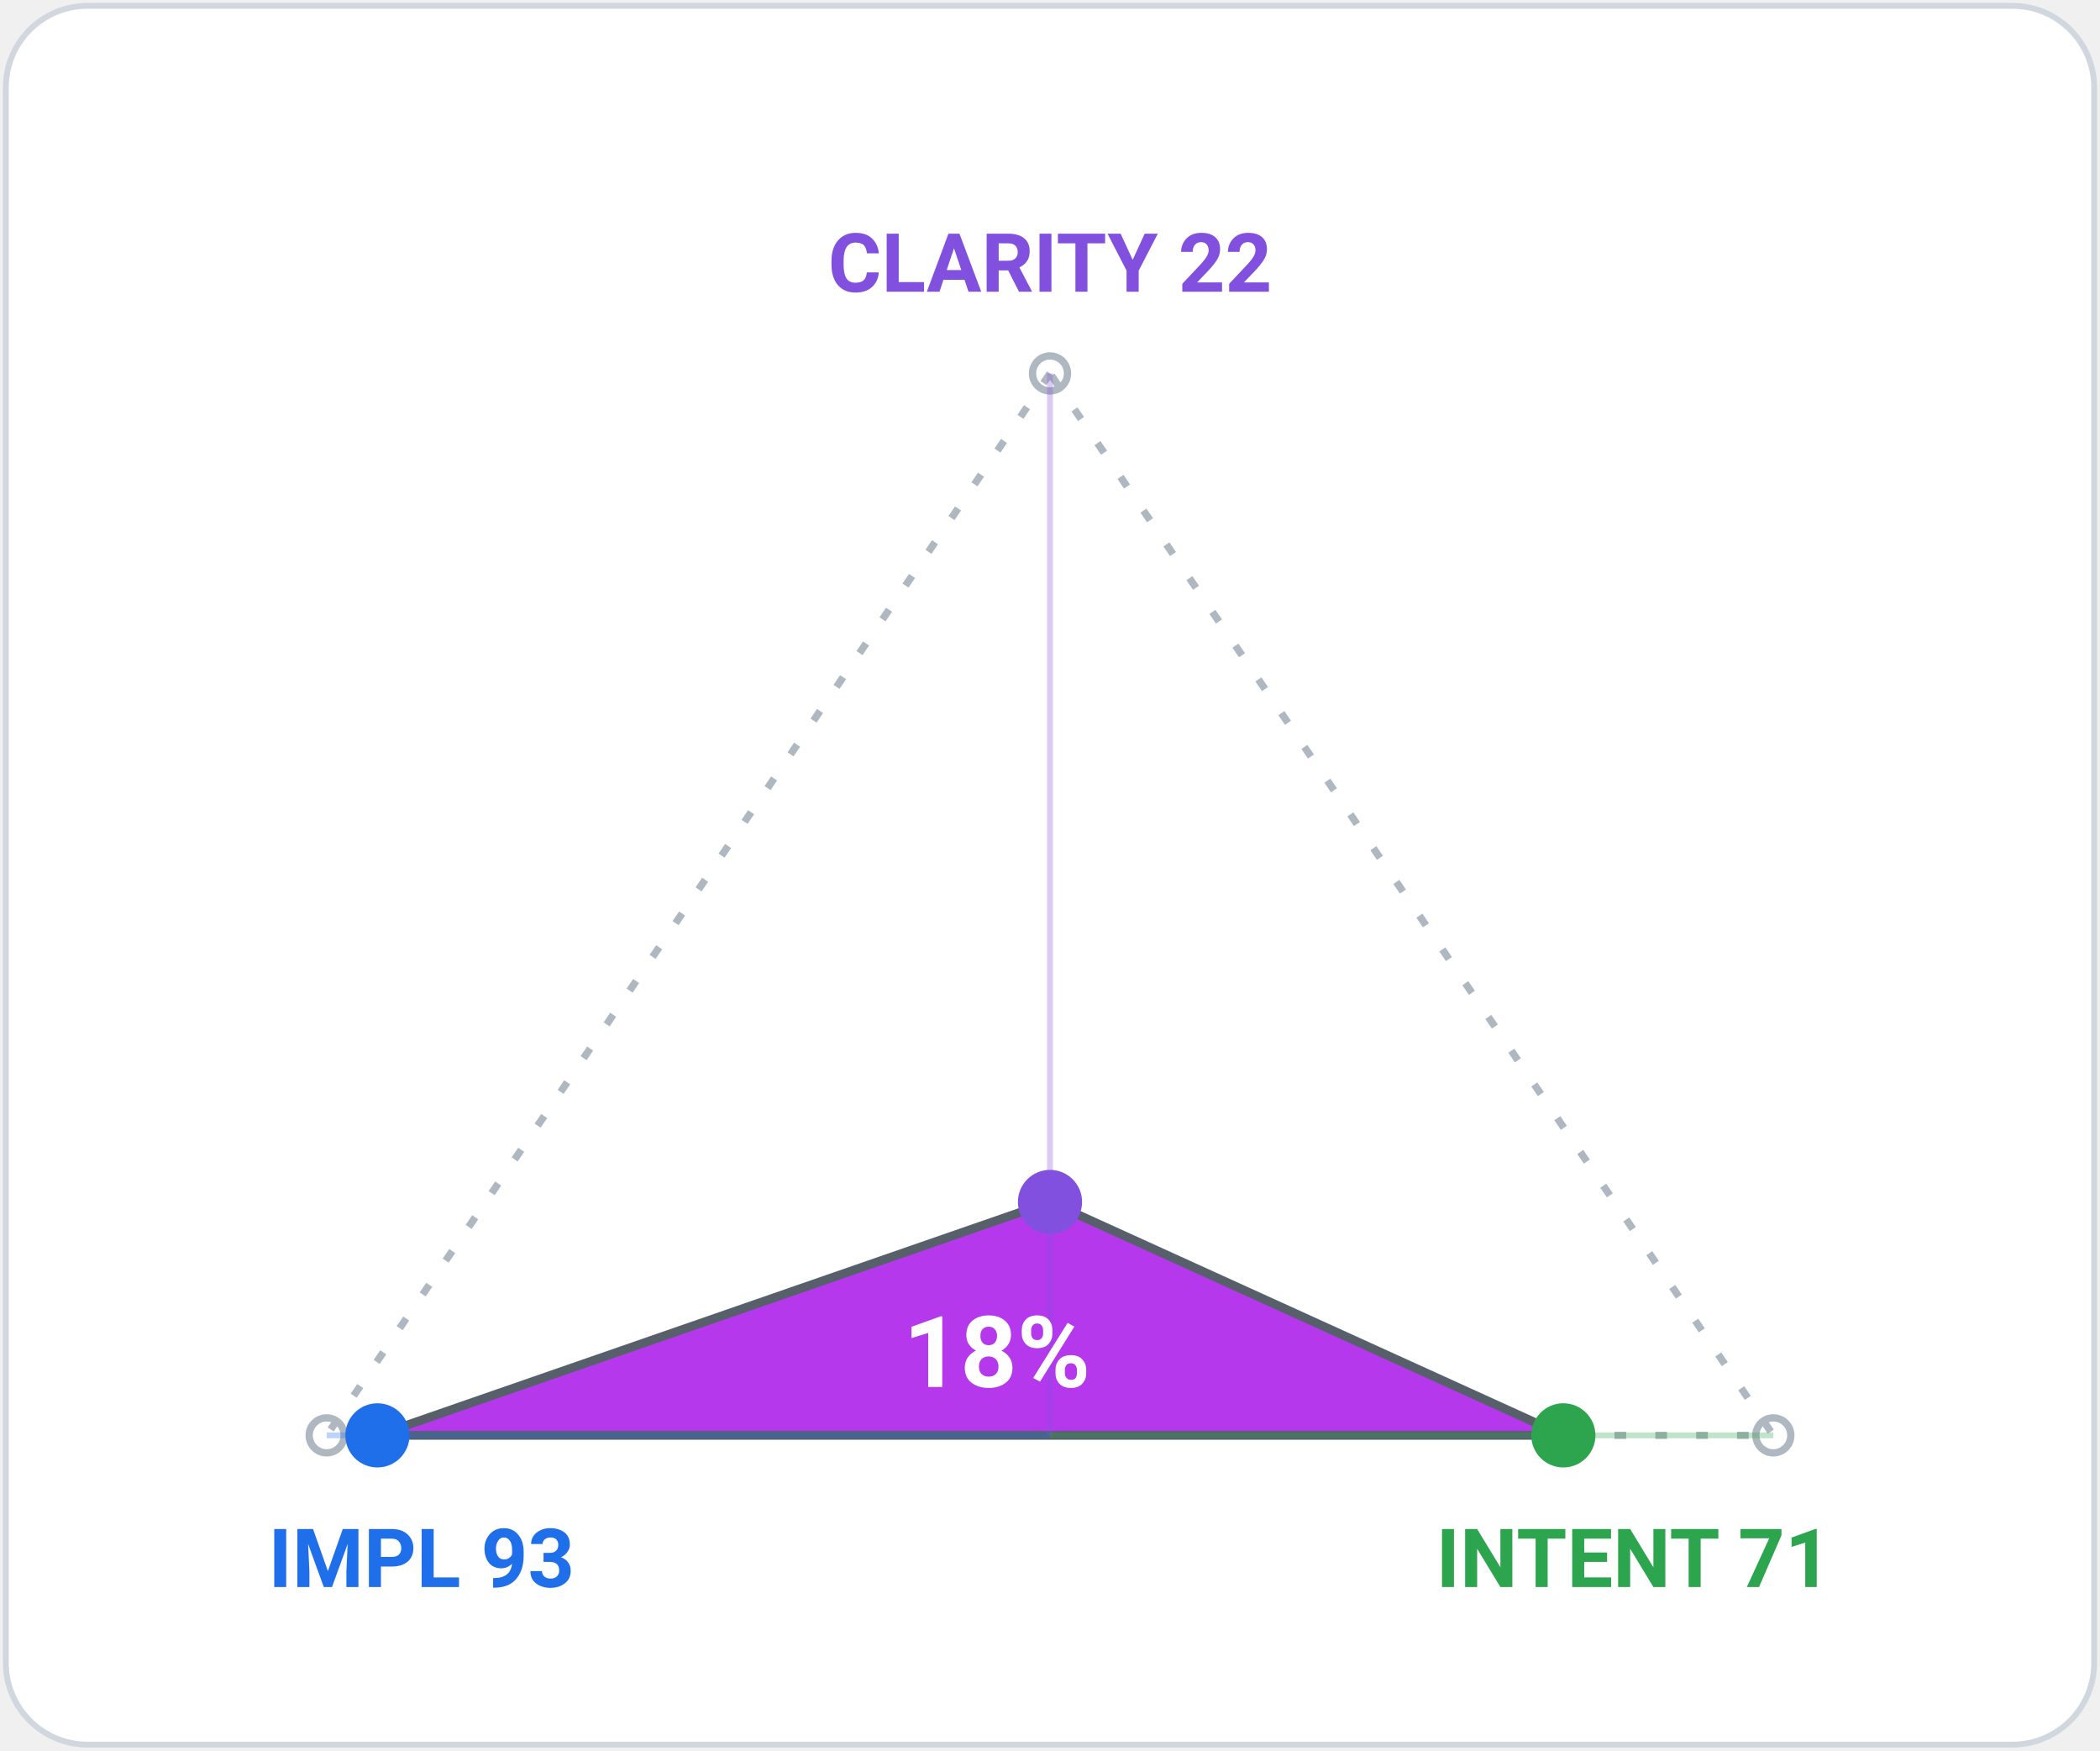
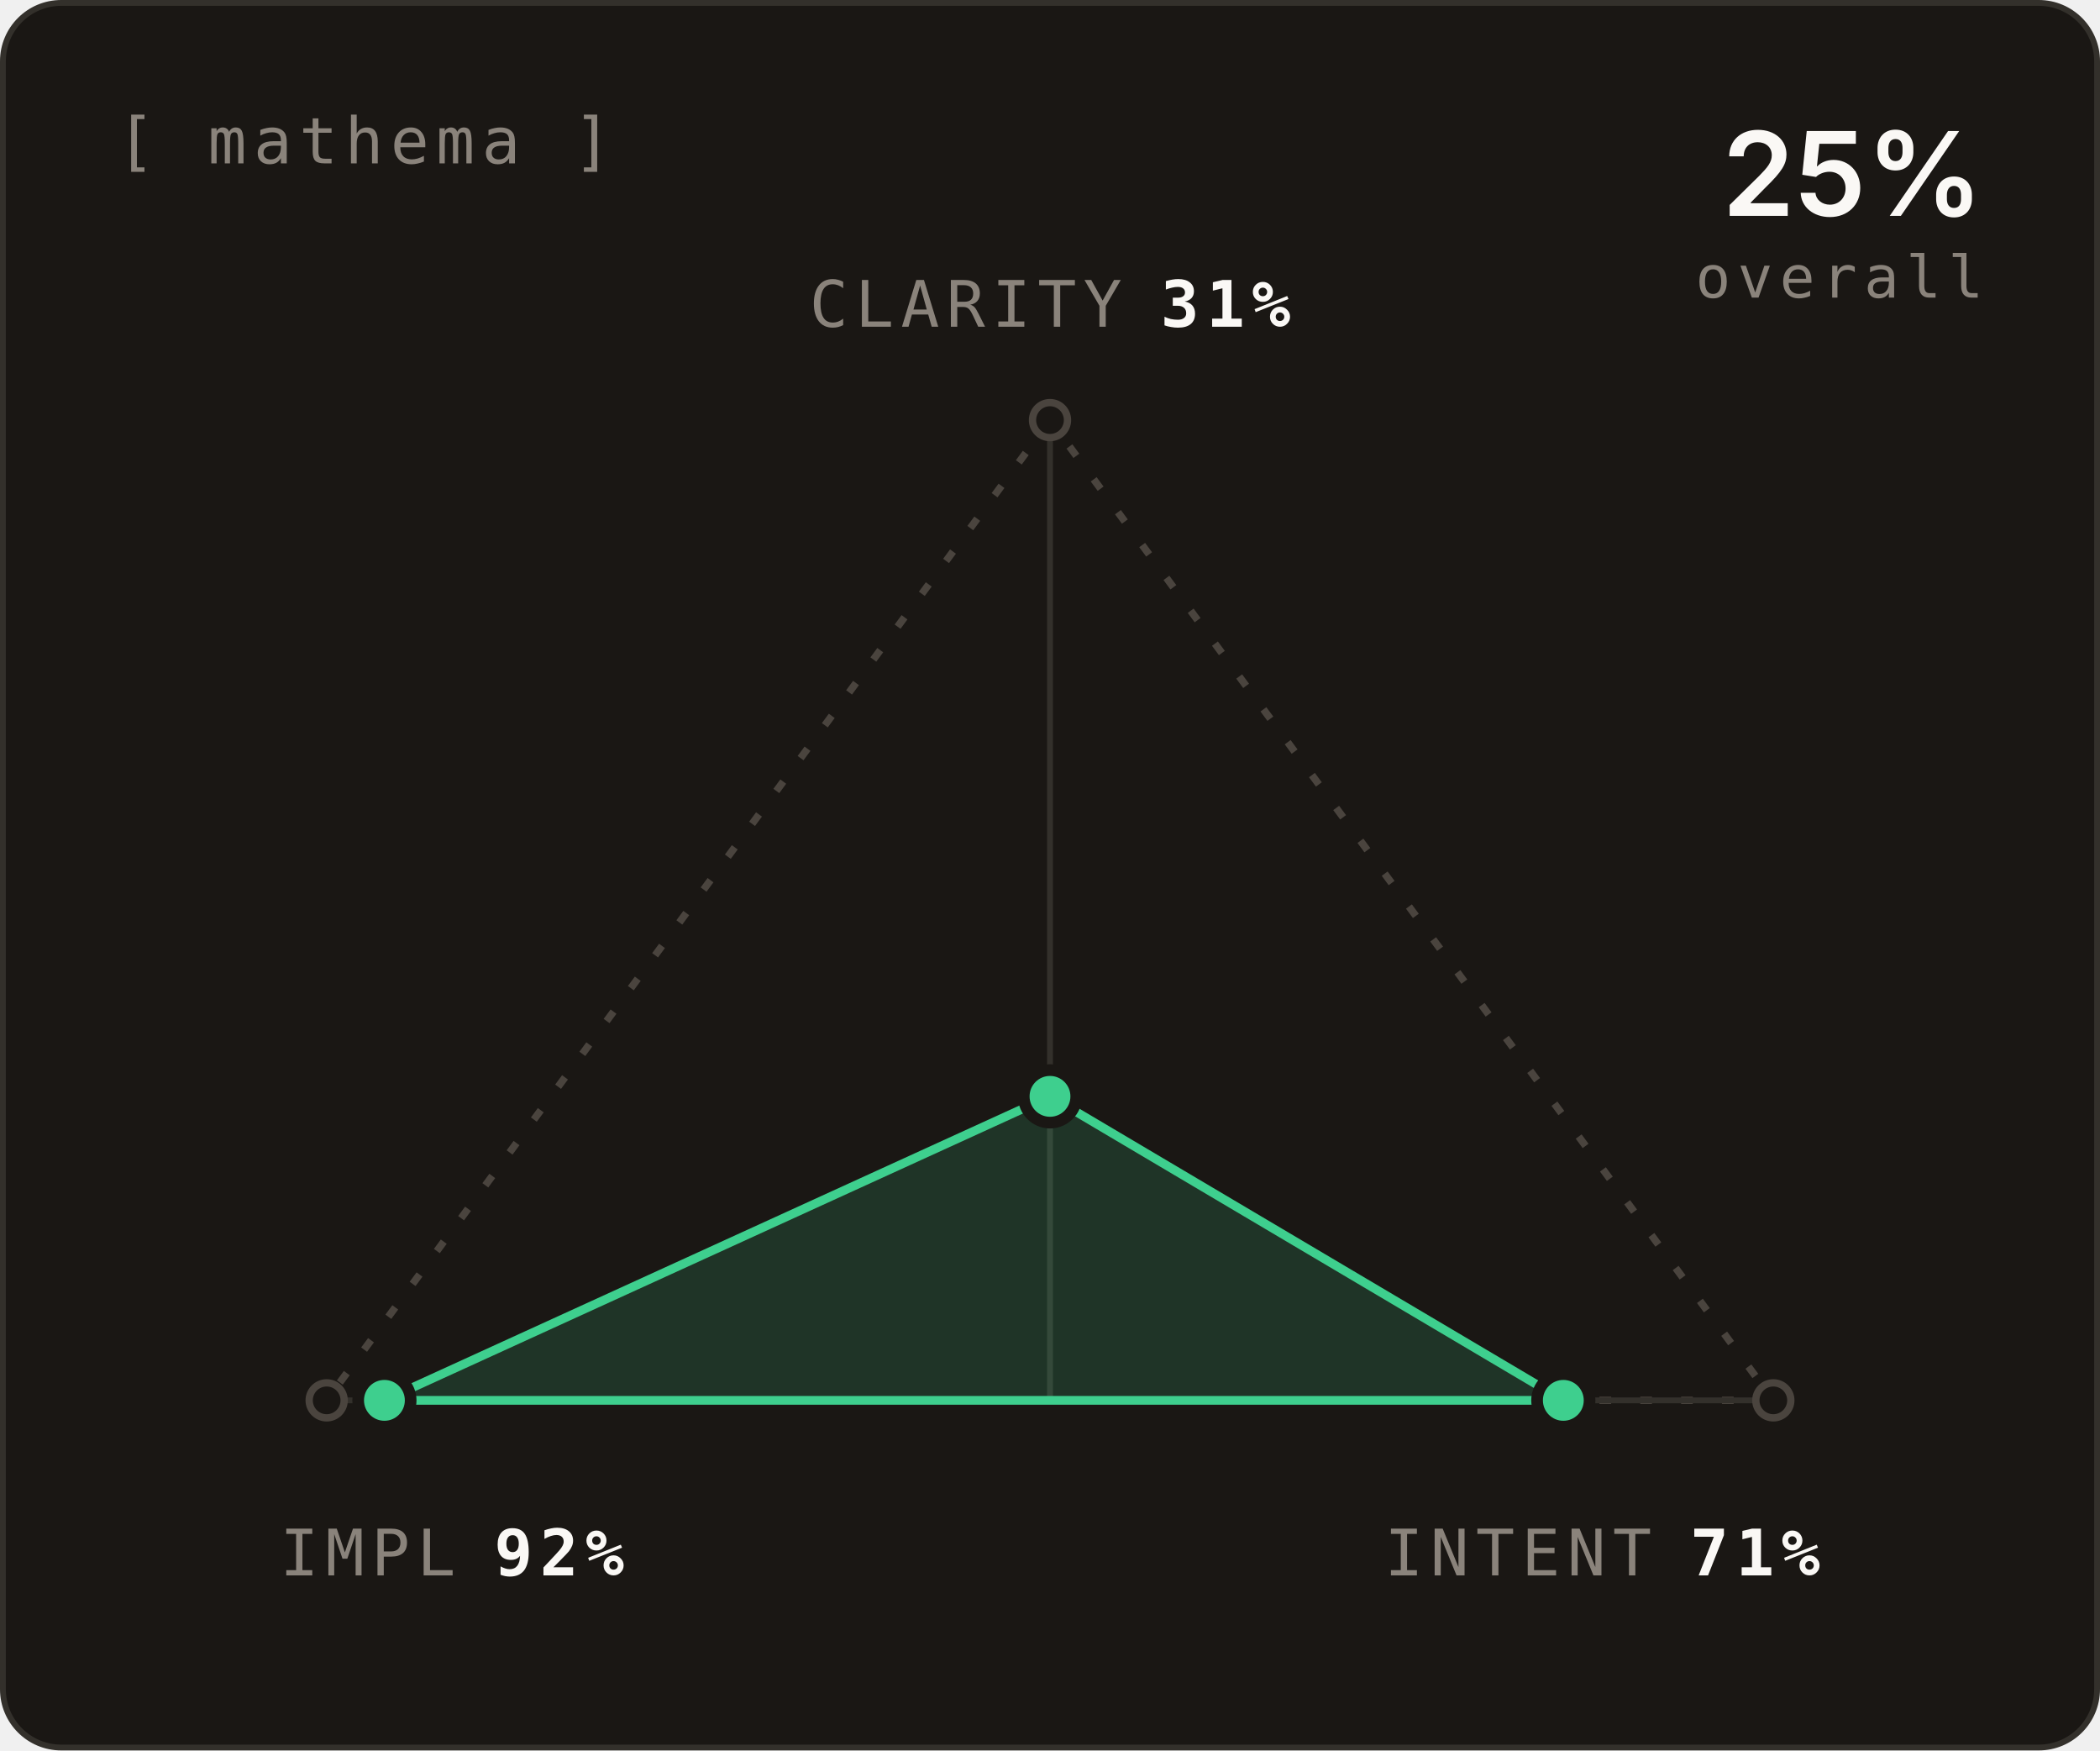
- <svg xmlns="http://www.w3.org/2000/svg" width="360" height="300" viewBox="0 0 360 300" font-family="system-ui,-apple-system,'Segoe UI',Roboto,Helvetica,Arial,sans-serif">
-   <rect x="1" y="1" width="358" height="298" rx="14" fill="#ffffff" stroke="#d0d7de" />
-   <polygon points="180.0,64.0 56.0,246.0 304.0,246.0" fill="none" stroke="#afb8c1" stroke-dasharray="2 5" stroke-width="1.25" />
-   <circle cx="180.0" cy="64.0" r="3" fill="none" stroke="#afb8c1" stroke-width="1.25" />
-   <circle cx="56.0" cy="246.0" r="3" fill="none" stroke="#afb8c1" stroke-width="1.25" />
-   <circle cx="304.0" cy="246.0" r="3" fill="none" stroke="#afb8c1" stroke-width="1.25" />
-   <polygon points="180.0,206.0 64.7,246.0 268.0,246.0" fill="#b538ed" stroke="#57606a" stroke-width="1.5" stroke-linejoin="round" />
-   <line x1="180" y1="246" x2="180.0" y2="64.0" stroke="#8250df" stroke-width="1" opacity="0.3" />
-   <circle cx="180.0" cy="206.0" r="5.5" fill="#8250df" />
-   <text x="180.0" y="50.0" fill="#8250df" font-size="14" font-weight="600" text-anchor="middle">CLARITY 22</text>
-   <line x1="180" y1="246" x2="56.0" y2="246.0" stroke="#1f6feb" stroke-width="1" opacity="0.3" />
-   <circle cx="64.7" cy="246.0" r="5.5" fill="#1f6feb" />
-   <text x="46.0" y="272.0" fill="#1f6feb" font-size="14" font-weight="600" text-anchor="start">IMPL 93</text>
-   <line x1="180" y1="246" x2="304.0" y2="246.0" stroke="#2da44e" stroke-width="1" opacity="0.3" />
-   <circle cx="268.0" cy="246.0" r="5.5" fill="#2da44e" />
-   <text x="314.0" y="272.0" fill="#2da44e" font-size="14" font-weight="600" text-anchor="end">INTENT 71</text>
-   <text x="170.9" y="237.7" fill="#ffffff" font-size="17" font-weight="700" text-anchor="middle">18%</text>
+ <svg xmlns="http://www.w3.org/2000/svg" width="360" height="300" viewBox="0 0 360 300" font-family="'JetBrains Mono',ui-monospace,Menlo,Consolas,monospace">
+   <rect x="0.5" y="0.5" width="359" height="299" rx="10" fill="#1A1714" stroke="#33302B" />
+   <text x="20" y="28" fill="#8A837B" font-size="11" letter-spacing="1.2">[ mathema ]</text>
+   <polygon points="180.0,72.0 56.0,240.0 304.0,240.0" fill="none" stroke="#4A443E" stroke-dasharray="2 5" stroke-width="1.25" />
+   <line x1="180" y1="240" x2="180.0" y2="72.0" stroke="#33302B" stroke-width="1" />
+   <line x1="180" y1="240" x2="56.0" y2="240.0" stroke="#33302B" stroke-width="1" />
+   <line x1="180" y1="240" x2="304.0" y2="240.0" stroke="#33302B" stroke-width="1" />
+   <circle cx="180.0" cy="72.0" r="3" fill="#1A1714" stroke="#4A443E" stroke-width="1.25" />
+   <circle cx="56.0" cy="240.0" r="3" fill="#1A1714" stroke="#4A443E" stroke-width="1.25" />
+   <circle cx="304.0" cy="240.0" r="3" fill="#1A1714" stroke="#4A443E" stroke-width="1.25" />
+   <polygon points="180.0,187.9 65.9,240.0 268.0,240.0" fill="#3ECF8E" fill-opacity="0.16" stroke="#3ECF8E" stroke-width="1.5" stroke-linejoin="round" />
+   <circle cx="180.0" cy="187.9" r="4.5" fill="#3ECF8E" stroke="#1A1714" stroke-width="2" />
+   <text x="180.0" y="56.0" font-size="11" letter-spacing="1.2" text-anchor="middle">
+     <tspan fill="#8A837B">CLARITY</tspan>
+     <tspan fill="#FAF8F5" font-weight="600">31%</tspan>
+   </text>
+   <circle cx="65.9" cy="240.0" r="4.5" fill="#3ECF8E" stroke="#1A1714" stroke-width="2" />
+   <text x="48.0" y="270.0" font-size="11" letter-spacing="1.2" text-anchor="start">
+     <tspan fill="#8A837B">IMPL</tspan>
+     <tspan fill="#FAF8F5" font-weight="600">92%</tspan>
+   </text>
+   <circle cx="268.0" cy="240.0" r="4.5" fill="#3ECF8E" stroke="#1A1714" stroke-width="2" />
+   <text x="312.0" y="270.0" font-size="11" letter-spacing="1.2" text-anchor="end">
+     <tspan fill="#8A837B">INTENT</tspan>
+     <tspan fill="#FAF8F5" font-weight="600">71%</tspan>
+   </text>
+   <text x="340" y="37" fill="#FAF8F5" font-family="'Space Grotesk',-apple-system,BlinkMacSystemFont,'Segoe UI',sans-serif" font-size="20" font-weight="600" text-anchor="end">25%</text>
+   <text x="340" y="51" fill="#8A837B" font-size="10" letter-spacing="1.2" text-anchor="end">overall</text>
</svg>
